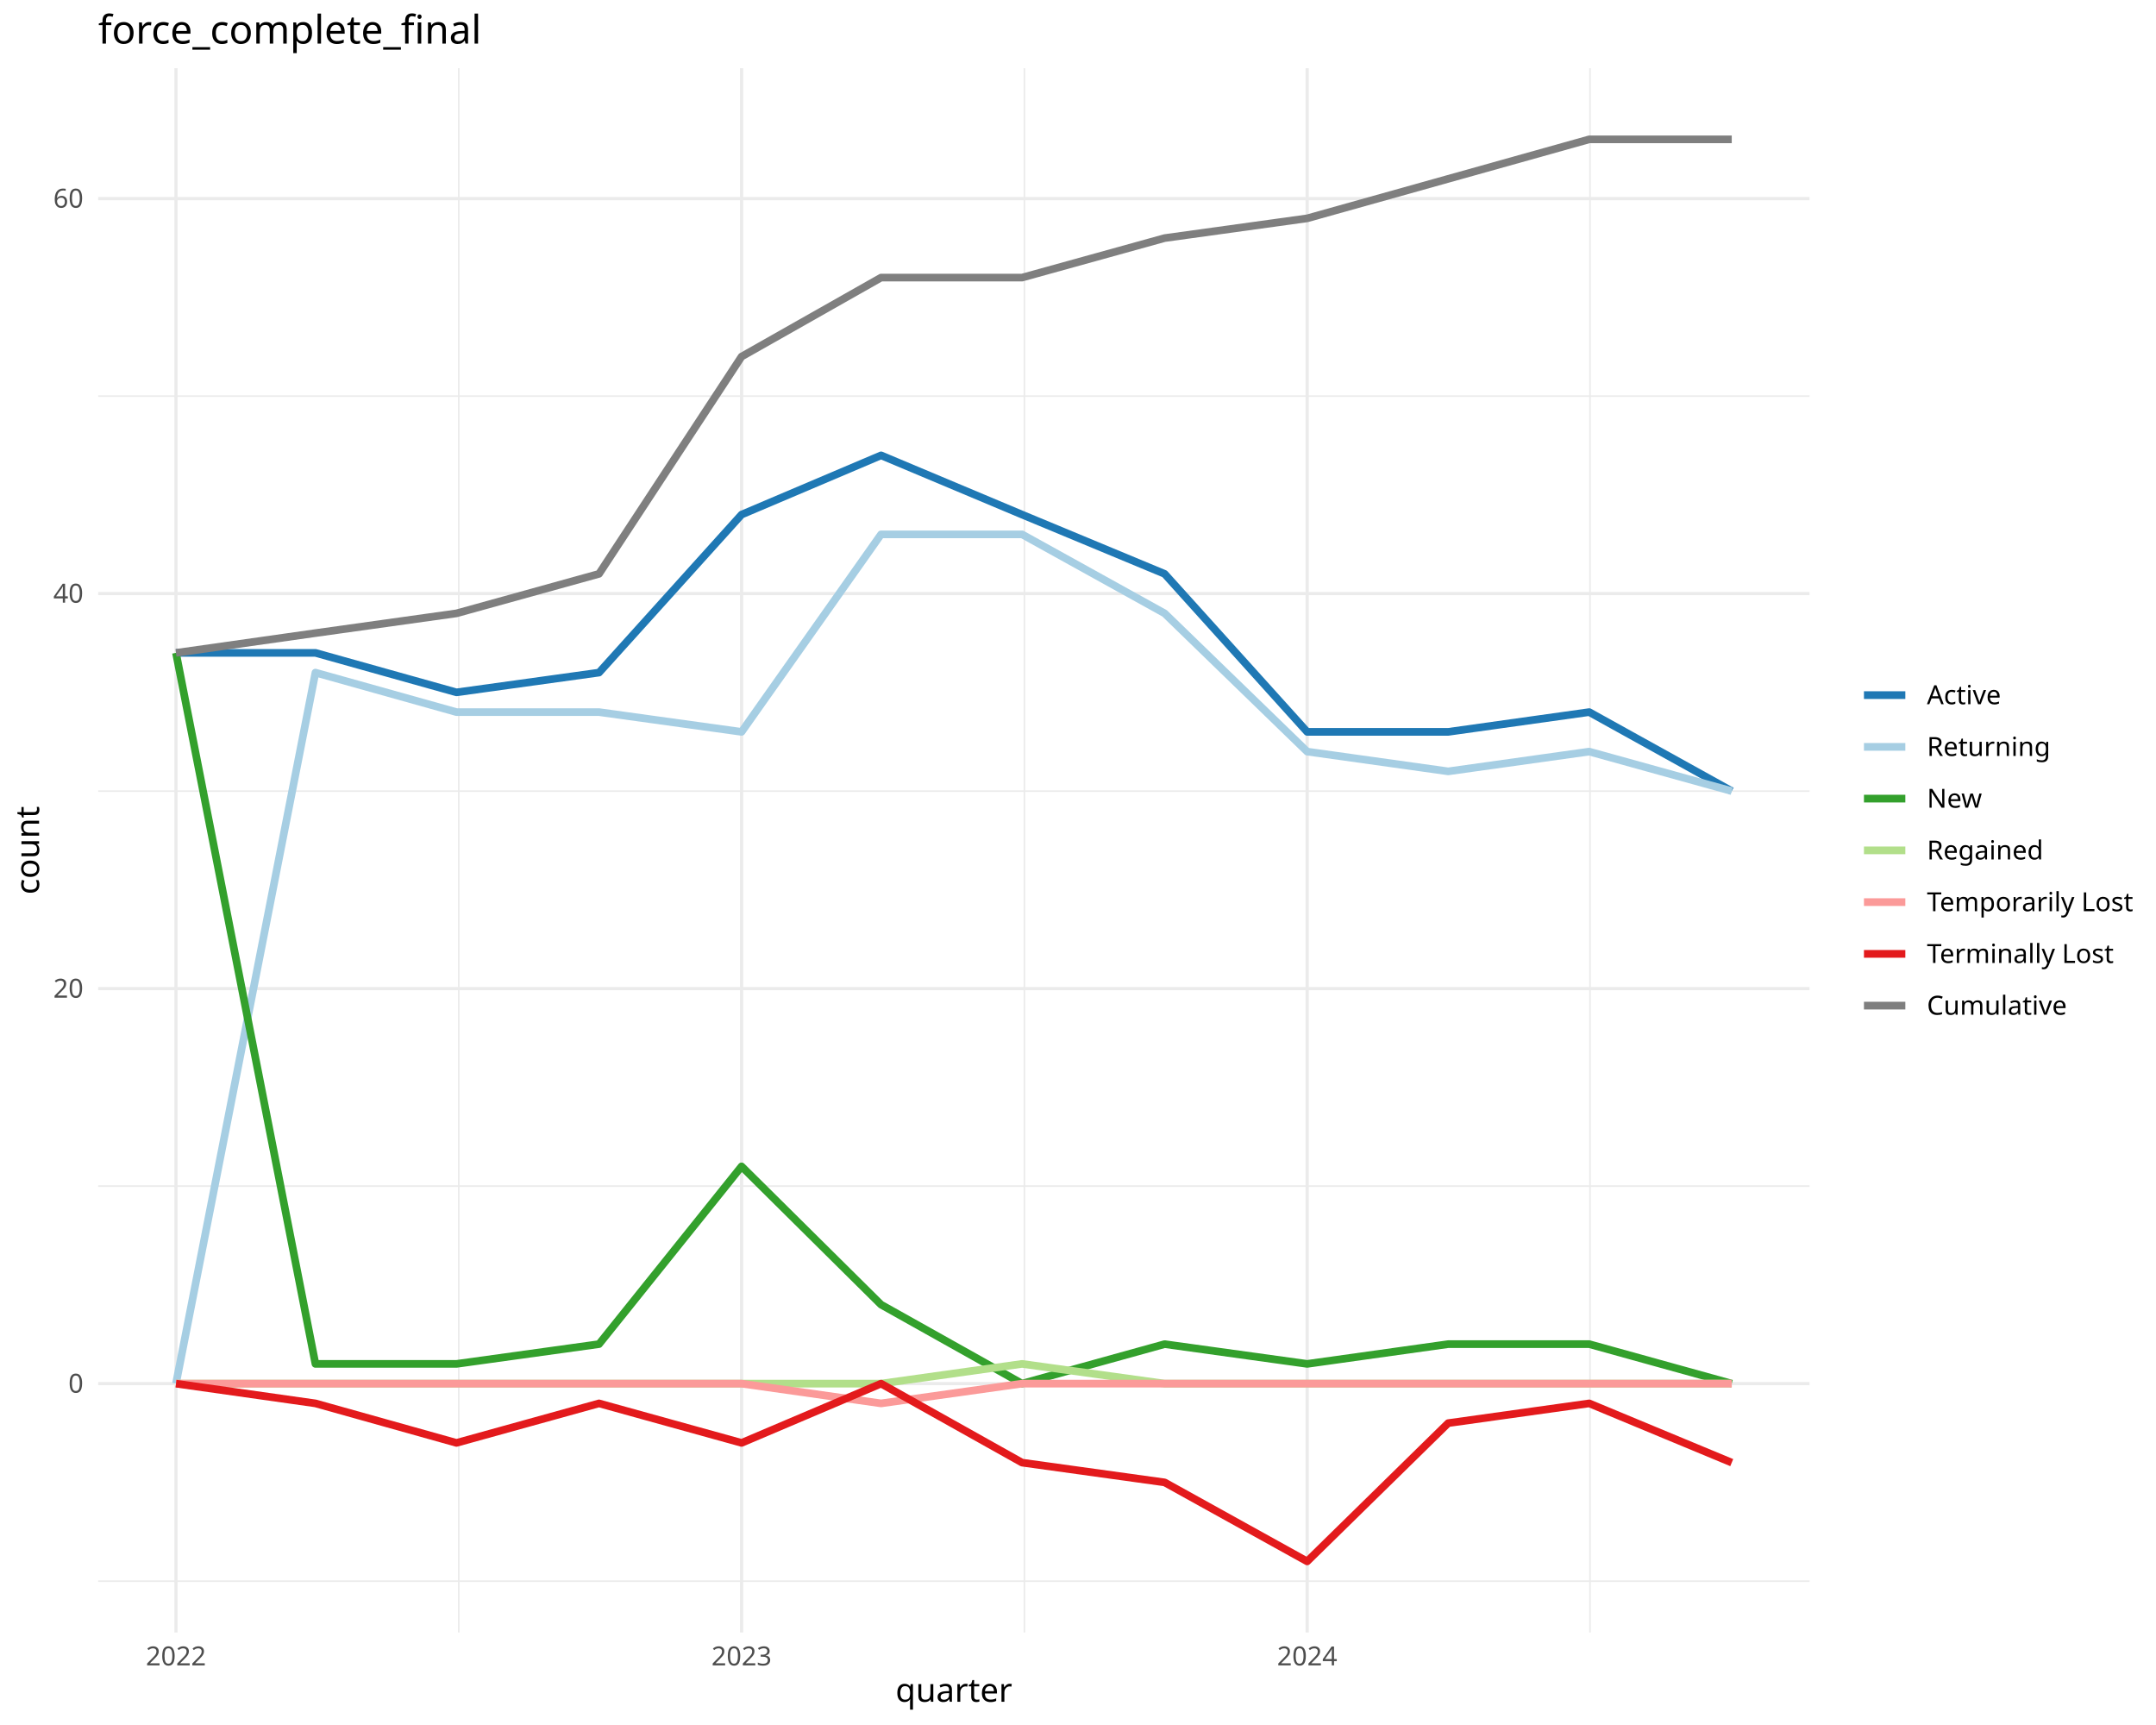
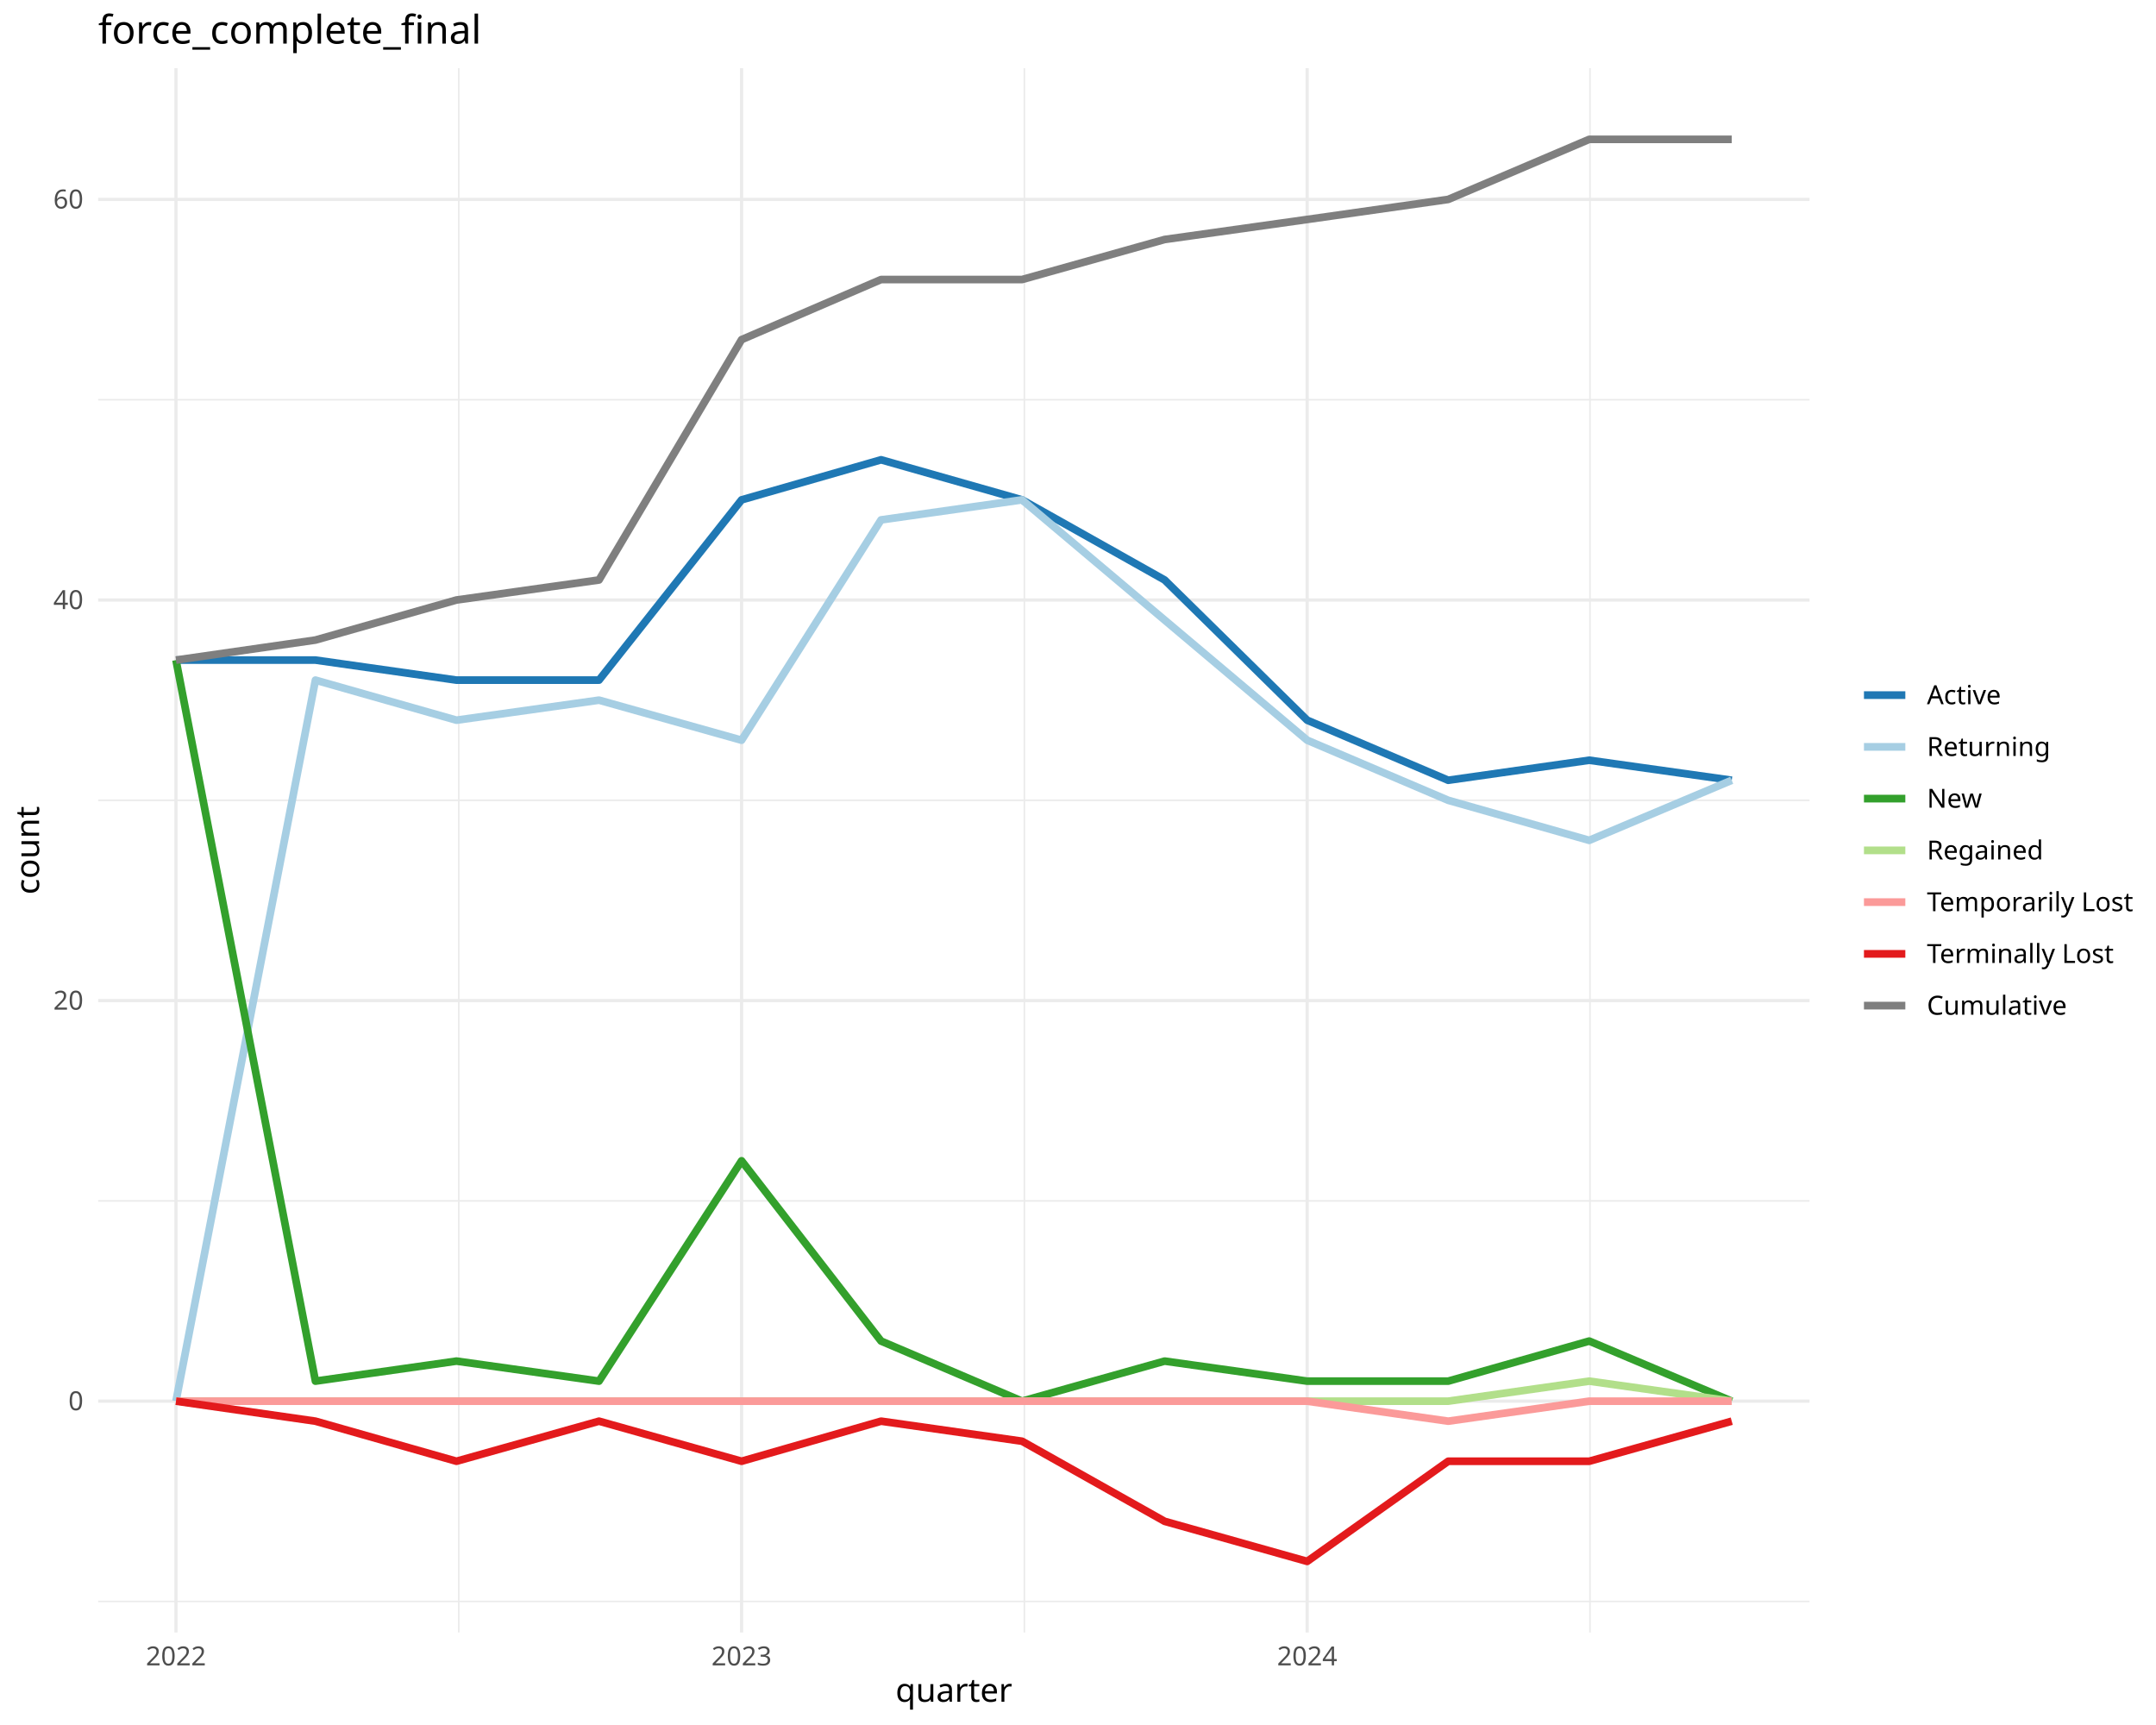
<svg xmlns="http://www.w3.org/2000/svg" class="svglite" data-engine-version="2.0" width="720.00pt" height="576.00pt" viewBox="0 0 720.00 576.00">
  <defs>
    <style type="text/css">
    .svglite line, .svglite polyline, .svglite polygon, .svglite path, .svglite rect, .svglite circle {
      fill: none;
      stroke: #000000;
      stroke-linecap: round;
      stroke-linejoin: round;
      stroke-miterlimit: 10.00;
    }
  </style>
  </defs>
  <rect width="100%" height="100%" style="stroke: none; fill: #FFFFFF;" />
  <defs>
    <clipPath id="cpMC4wMHw3MjAuMDB8MC4wMHw1NzYuMDA=">
      <rect x="0.00" y="0.00" width="720.00" height="576.00" />
    </clipPath>
  </defs>
  <g clip-path="url(#cpMC4wMHw3MjAuMDB8MC4wMHw1NzYuMDA=)">
    <rect x="0.00" y="0.00" width="720.00" height="576.00" style="stroke-width: 1.07; stroke: none; fill: #FFFFFF;" />
  </g>
  <defs>
    <clipPath id="cpMzIuNzl8NjA0LjMwfDIyLjc4fDU0NS4xMQ==">
      <rect x="32.79" y="22.78" width="571.51" height="522.33" />
    </clipPath>
  </defs>
  <g clip-path="url(#cpMzIuNzl8NjA0LjMwfDIyLjc4fDU0NS4xMQ==)">
-     <polyline points="32.79,527.97 604.30,527.97 " style="stroke-width: 0.53; stroke: #EBEBEB; stroke-linecap: butt;" />
-     <polyline points="32.79,396.06 604.30,396.06 " style="stroke-width: 0.53; stroke: #EBEBEB; stroke-linecap: butt;" />
-     <polyline points="32.79,264.16 604.30,264.16 " style="stroke-width: 0.53; stroke: #EBEBEB; stroke-linecap: butt;" />
-     <polyline points="32.79,132.26 604.30,132.26 " style="stroke-width: 0.53; stroke: #EBEBEB; stroke-linecap: butt;" />
+     <polyline points="32.79,534.75 604.30,534.75 " style="stroke-width: 0.53; stroke: #EBEBEB; stroke-linecap: butt;" />
+     <polyline points="32.79,400.99 604.30,400.99 " style="stroke-width: 0.53; stroke: #EBEBEB; stroke-linecap: butt;" />
+     <polyline points="32.79,267.23 604.30,267.23 " style="stroke-width: 0.53; stroke: #EBEBEB; stroke-linecap: butt;" />
+     <polyline points="32.79,133.47 604.30,133.47 " style="stroke-width: 0.53; stroke: #EBEBEB; stroke-linecap: butt;" />
    <polyline points="153.21,545.11 153.21,22.78 " style="stroke-width: 0.53; stroke: #EBEBEB; stroke-linecap: butt;" />
    <polyline points="342.09,545.11 342.09,22.78 " style="stroke-width: 0.53; stroke: #EBEBEB; stroke-linecap: butt;" />
    <polyline points="530.98,545.11 530.98,22.78 " style="stroke-width: 0.53; stroke: #EBEBEB; stroke-linecap: butt;" />
-     <polyline points="32.79,462.01 604.30,462.01 " style="stroke-width: 1.07; stroke: #EBEBEB; stroke-linecap: butt;" />
-     <polyline points="32.79,330.11 604.30,330.11 " style="stroke-width: 1.07; stroke: #EBEBEB; stroke-linecap: butt;" />
-     <polyline points="32.79,198.21 604.30,198.21 " style="stroke-width: 1.07; stroke: #EBEBEB; stroke-linecap: butt;" />
-     <polyline points="32.79,66.31 604.30,66.31 " style="stroke-width: 1.07; stroke: #EBEBEB; stroke-linecap: butt;" />
+     <polyline points="32.79,467.87 604.30,467.87 " style="stroke-width: 1.07; stroke: #EBEBEB; stroke-linecap: butt;" />
+     <polyline points="32.79,334.11 604.30,334.11 " style="stroke-width: 1.07; stroke: #EBEBEB; stroke-linecap: butt;" />
+     <polyline points="32.79,200.35 604.30,200.35 " style="stroke-width: 1.07; stroke: #EBEBEB; stroke-linecap: butt;" />
+     <polyline points="32.79,66.59 604.30,66.59 " style="stroke-width: 1.07; stroke: #EBEBEB; stroke-linecap: butt;" />
    <polyline points="58.77,545.11 58.77,22.78 " style="stroke-width: 1.07; stroke: #EBEBEB; stroke-linecap: butt;" />
    <polyline points="247.65,545.11 247.65,22.78 " style="stroke-width: 1.07; stroke: #EBEBEB; stroke-linecap: butt;" />
    <polyline points="436.53,545.11 436.53,22.78 " style="stroke-width: 1.07; stroke: #EBEBEB; stroke-linecap: butt;" />
-     <polyline points="58.77,218.00 105.34,218.00 152.44,231.19 200.04,224.59 247.65,171.83 294.23,152.05 341.32,171.83 388.93,191.62 436.53,244.38 483.63,244.38 530.72,237.78 578.32,264.16 " style="stroke-width: 2.56; stroke: #1F78B4; stroke-linecap: butt;" />
-     <polyline points="58.77,462.01 105.34,224.59 152.44,237.78 200.04,237.78 247.65,244.38 294.23,178.43 341.32,178.43 388.93,204.81 436.53,250.97 483.63,257.57 530.72,250.97 578.32,264.16 " style="stroke-width: 2.56; stroke: #A6CEE3; stroke-linecap: butt;" />
-     <polyline points="58.77,218.00 105.34,455.42 152.44,455.42 200.04,448.82 247.65,389.47 294.23,435.63 341.32,462.01 388.93,448.82 436.53,455.42 483.63,448.82 530.72,448.82 578.32,462.01 " style="stroke-width: 2.56; stroke: #33A02C; stroke-linecap: butt;" />
-     <polyline points="58.77,462.01 105.34,462.01 152.44,462.01 200.04,462.01 247.65,462.01 294.23,462.01 341.32,455.42 388.93,462.01 436.53,462.01 483.63,462.01 530.72,462.01 578.32,462.01 " style="stroke-width: 2.56; stroke: #B2DF8A; stroke-linecap: butt;" />
-     <polyline points="58.77,462.01 105.34,462.01 152.44,462.01 200.04,462.01 247.65,462.01 294.23,468.61 341.32,462.01 388.93,462.01 436.53,462.01 483.63,462.01 530.72,462.01 578.32,462.01 " style="stroke-width: 2.56; stroke: #FB9A99; stroke-linecap: butt;" />
-     <polyline points="58.77,462.01 105.34,468.61 152.44,481.80 200.04,468.61 247.65,481.80 294.23,462.01 341.32,488.39 388.93,494.99 436.53,521.37 483.63,475.20 530.72,468.61 578.32,488.39 " style="stroke-width: 2.56; stroke: #E31A1C; stroke-linecap: butt;" />
-     <polyline points="58.77,218.00 105.34,211.40 152.44,204.81 200.04,191.62 247.65,119.07 294.23,92.69 341.32,92.69 388.93,79.50 436.53,72.91 483.63,59.72 530.72,46.53 578.32,46.53 " style="stroke-width: 2.56; stroke: #7F7F7F; stroke-linecap: butt;" />
+     <polyline points="58.77,220.41 105.34,220.41 152.44,227.10 200.04,227.10 247.65,166.91 294.23,153.53 341.32,166.91 388.93,193.66 436.53,240.48 483.63,260.54 530.72,253.85 578.32,260.54 " style="stroke-width: 2.56; stroke: #1F78B4; stroke-linecap: butt;" />
+     <polyline points="58.77,467.87 105.34,227.10 152.44,240.48 200.04,233.79 247.65,247.16 294.23,173.60 341.32,166.91 388.93,207.04 436.53,247.16 483.63,267.23 530.72,280.60 578.32,260.54 " style="stroke-width: 2.56; stroke: #A6CEE3; stroke-linecap: butt;" />
+     <polyline points="58.77,220.41 105.34,461.18 152.44,454.49 200.04,461.18 247.65,387.61 294.23,447.80 341.32,467.87 388.93,454.49 436.53,461.18 483.63,461.18 530.72,447.80 578.32,467.87 " style="stroke-width: 2.56; stroke: #33A02C; stroke-linecap: butt;" />
+     <polyline points="58.77,467.87 105.34,467.87 152.44,467.87 200.04,467.87 247.65,467.87 294.23,467.87 341.32,467.87 388.93,467.87 436.53,467.87 483.63,467.87 530.72,461.18 578.32,467.87 " style="stroke-width: 2.56; stroke: #B2DF8A; stroke-linecap: butt;" />
+     <polyline points="58.77,467.87 105.34,467.87 152.44,467.87 200.04,467.87 247.65,467.87 294.23,467.87 341.32,467.87 388.93,467.87 436.53,467.87 483.63,474.55 530.72,467.87 578.32,467.87 " style="stroke-width: 2.56; stroke: #FB9A99; stroke-linecap: butt;" />
+     <polyline points="58.77,467.87 105.34,474.55 152.44,487.93 200.04,474.55 247.65,487.93 294.23,474.55 341.32,481.24 388.93,507.99 436.53,521.37 483.63,487.93 530.72,487.93 578.32,474.55 " style="stroke-width: 2.56; stroke: #E31A1C; stroke-linecap: butt;" />
+     <polyline points="58.77,220.41 105.34,213.72 152.44,200.35 200.04,193.66 247.65,113.41 294.23,93.34 341.32,93.34 388.93,79.97 436.53,73.28 483.63,66.59 530.72,46.53 578.32,46.53 " style="stroke-width: 2.56; stroke: #7F7F7F; stroke-linecap: butt;" />
  </g>
  <g clip-path="url(#cpMC4wMHw3MjAuMDB8MC4wMHw1NzYuMDA=)">
-     <text x="27.86" y="465.04" text-anchor="end" style="font-size: 8.80px; fill: #4D4D4D; font-family: sans;" textLength="4.89px" lengthAdjust="spacingAndGlyphs">0</text>
-     <text x="27.86" y="333.14" text-anchor="end" style="font-size: 8.80px; fill: #4D4D4D; font-family: sans;" textLength="9.79px" lengthAdjust="spacingAndGlyphs">20</text>
-     <text x="27.86" y="201.24" text-anchor="end" style="font-size: 8.80px; fill: #4D4D4D; font-family: sans;" textLength="9.79px" lengthAdjust="spacingAndGlyphs">40</text>
-     <text x="27.86" y="69.34" text-anchor="end" style="font-size: 8.80px; fill: #4D4D4D; font-family: sans;" textLength="9.79px" lengthAdjust="spacingAndGlyphs">60</text>
+     <text x="27.86" y="470.89" text-anchor="end" style="font-size: 8.80px; fill: #4D4D4D; font-family: sans;" textLength="4.89px" lengthAdjust="spacingAndGlyphs">0</text>
+     <text x="27.86" y="337.14" text-anchor="end" style="font-size: 8.80px; fill: #4D4D4D; font-family: sans;" textLength="9.79px" lengthAdjust="spacingAndGlyphs">20</text>
+     <text x="27.86" y="203.38" text-anchor="end" style="font-size: 8.80px; fill: #4D4D4D; font-family: sans;" textLength="9.79px" lengthAdjust="spacingAndGlyphs">40</text>
+     <text x="27.86" y="69.62" text-anchor="end" style="font-size: 8.80px; fill: #4D4D4D; font-family: sans;" textLength="9.79px" lengthAdjust="spacingAndGlyphs">60</text>
    <text x="58.77" y="556.10" text-anchor="middle" style="font-size: 8.80px; fill: #4D4D4D; font-family: sans;" textLength="19.58px" lengthAdjust="spacingAndGlyphs">2022</text>
    <text x="247.65" y="556.10" text-anchor="middle" style="font-size: 8.80px; fill: #4D4D4D; font-family: sans;" textLength="19.58px" lengthAdjust="spacingAndGlyphs">2023</text>
    <text x="436.53" y="556.10" text-anchor="middle" style="font-size: 8.80px; fill: #4D4D4D; font-family: sans;" textLength="19.58px" lengthAdjust="spacingAndGlyphs">2024</text>
    <text x="318.55" y="568.24" text-anchor="middle" style="font-size: 11.00px; font-family: sans;" textLength="34.85px" lengthAdjust="spacingAndGlyphs">quarter</text>
    <text transform="translate(13.05,283.95) rotate(-90)" text-anchor="middle" style="font-size: 11.00px; font-family: sans;" textLength="26.91px" lengthAdjust="spacingAndGlyphs">count</text>
    <line x1="622.47" y1="232.11" x2="636.29" y2="232.11" style="stroke-width: 2.56; stroke: #1F78B4; stroke-linecap: butt;" />
    <line x1="622.47" y1="249.39" x2="636.29" y2="249.39" style="stroke-width: 2.56; stroke: #A6CEE3; stroke-linecap: butt;" />
    <line x1="622.47" y1="266.67" x2="636.29" y2="266.67" style="stroke-width: 2.56; stroke: #33A02C; stroke-linecap: butt;" />
    <line x1="622.47" y1="283.95" x2="636.29" y2="283.95" style="stroke-width: 2.56; stroke: #B2DF8A; stroke-linecap: butt;" />
    <line x1="622.47" y1="301.23" x2="636.29" y2="301.23" style="stroke-width: 2.56; stroke: #FB9A99; stroke-linecap: butt;" />
    <line x1="622.47" y1="318.51" x2="636.29" y2="318.51" style="stroke-width: 2.56; stroke: #E31A1C; stroke-linecap: butt;" />
    <line x1="622.47" y1="335.79" x2="636.29" y2="335.79" style="stroke-width: 2.56; stroke: #7F7F7F; stroke-linecap: butt;" />
    <text x="643.50" y="235.14" style="font-size: 8.80px; font-family: sans;" textLength="23.97px" lengthAdjust="spacingAndGlyphs">Active</text>
    <text x="643.50" y="252.42" style="font-size: 8.80px; font-family: sans;" textLength="38.16px" lengthAdjust="spacingAndGlyphs">Returning</text>
    <text x="643.50" y="269.70" style="font-size: 8.80px; font-family: sans;" textLength="17.61px" lengthAdjust="spacingAndGlyphs">New</text>
    <text x="643.50" y="286.98" style="font-size: 8.80px; font-family: sans;" textLength="37.68px" lengthAdjust="spacingAndGlyphs">Regained</text>
    <text x="643.50" y="304.26" style="font-size: 8.80px; font-family: sans;" textLength="65.54px" lengthAdjust="spacingAndGlyphs">Temporarily Lost</text>
    <text x="643.50" y="321.54" style="font-size: 8.80px; font-family: sans;" textLength="59.67px" lengthAdjust="spacingAndGlyphs">Terminally Lost</text>
    <text x="643.50" y="338.82" style="font-size: 8.80px; font-family: sans;" textLength="44.02px" lengthAdjust="spacingAndGlyphs">Cumulative</text>
    <text x="32.79" y="14.56" style="font-size: 13.20px; font-family: sans;" textLength="121.82px" lengthAdjust="spacingAndGlyphs">force_complete_final</text>
  </g>
</svg>
